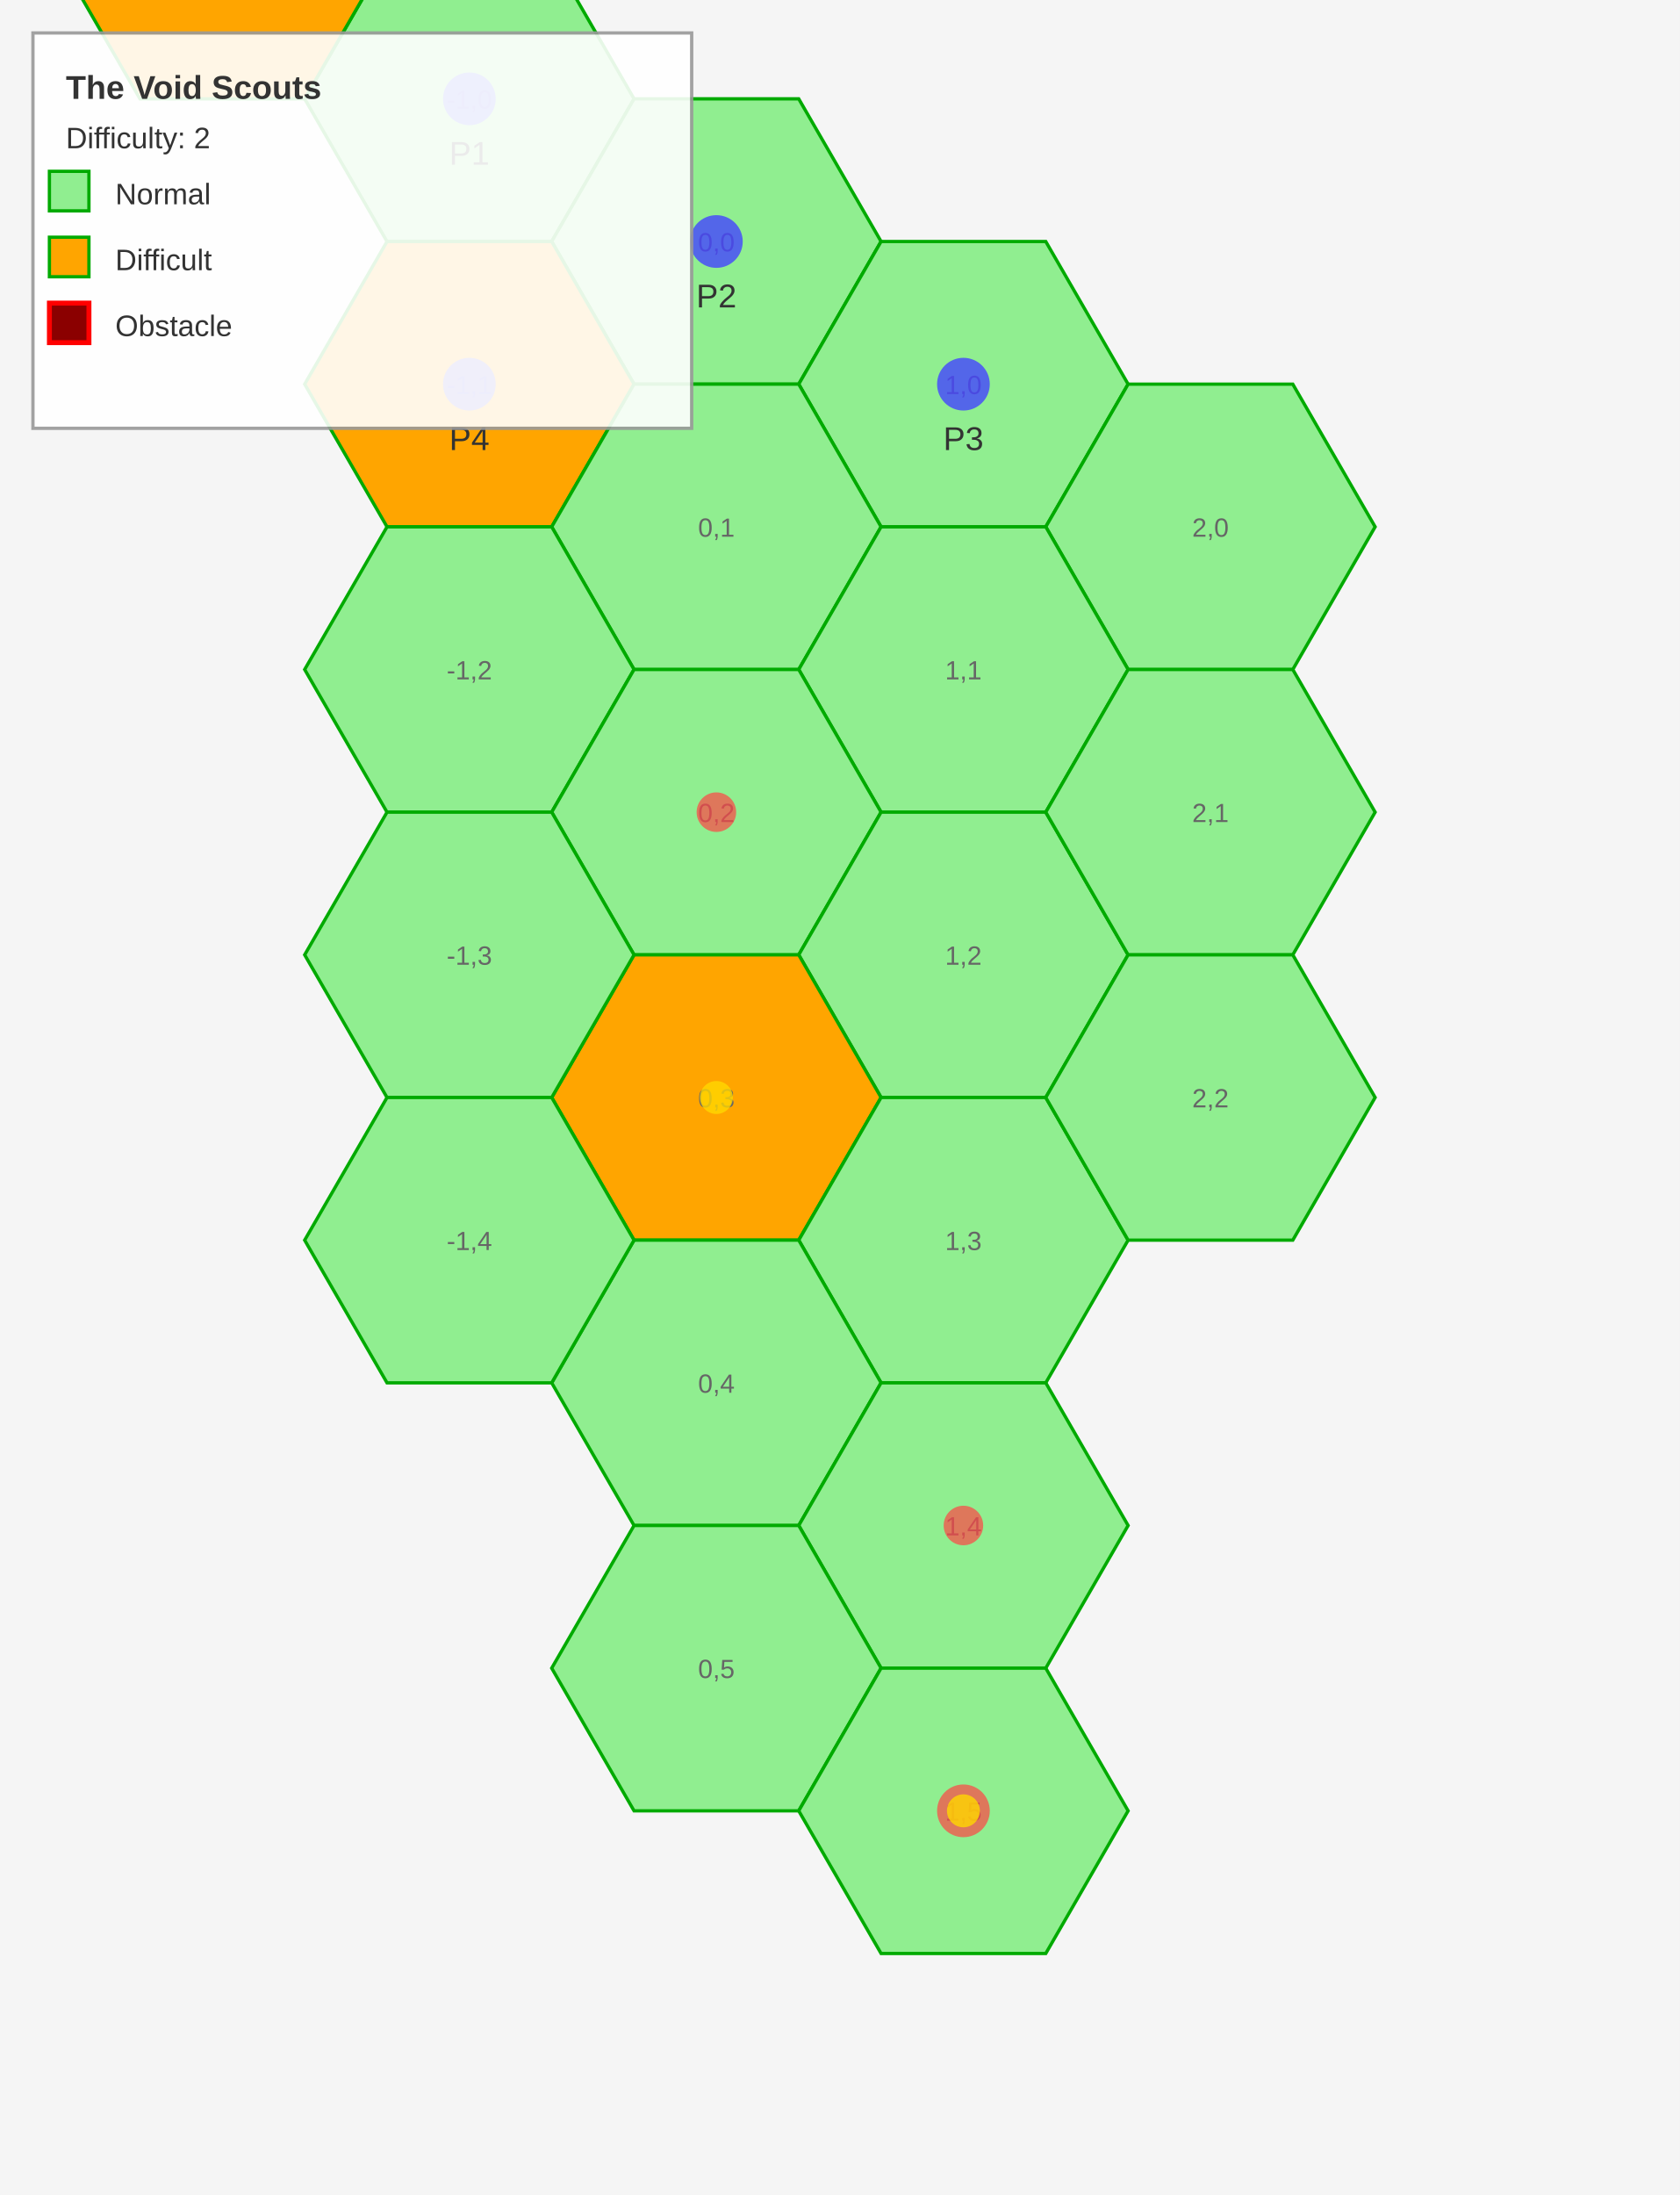
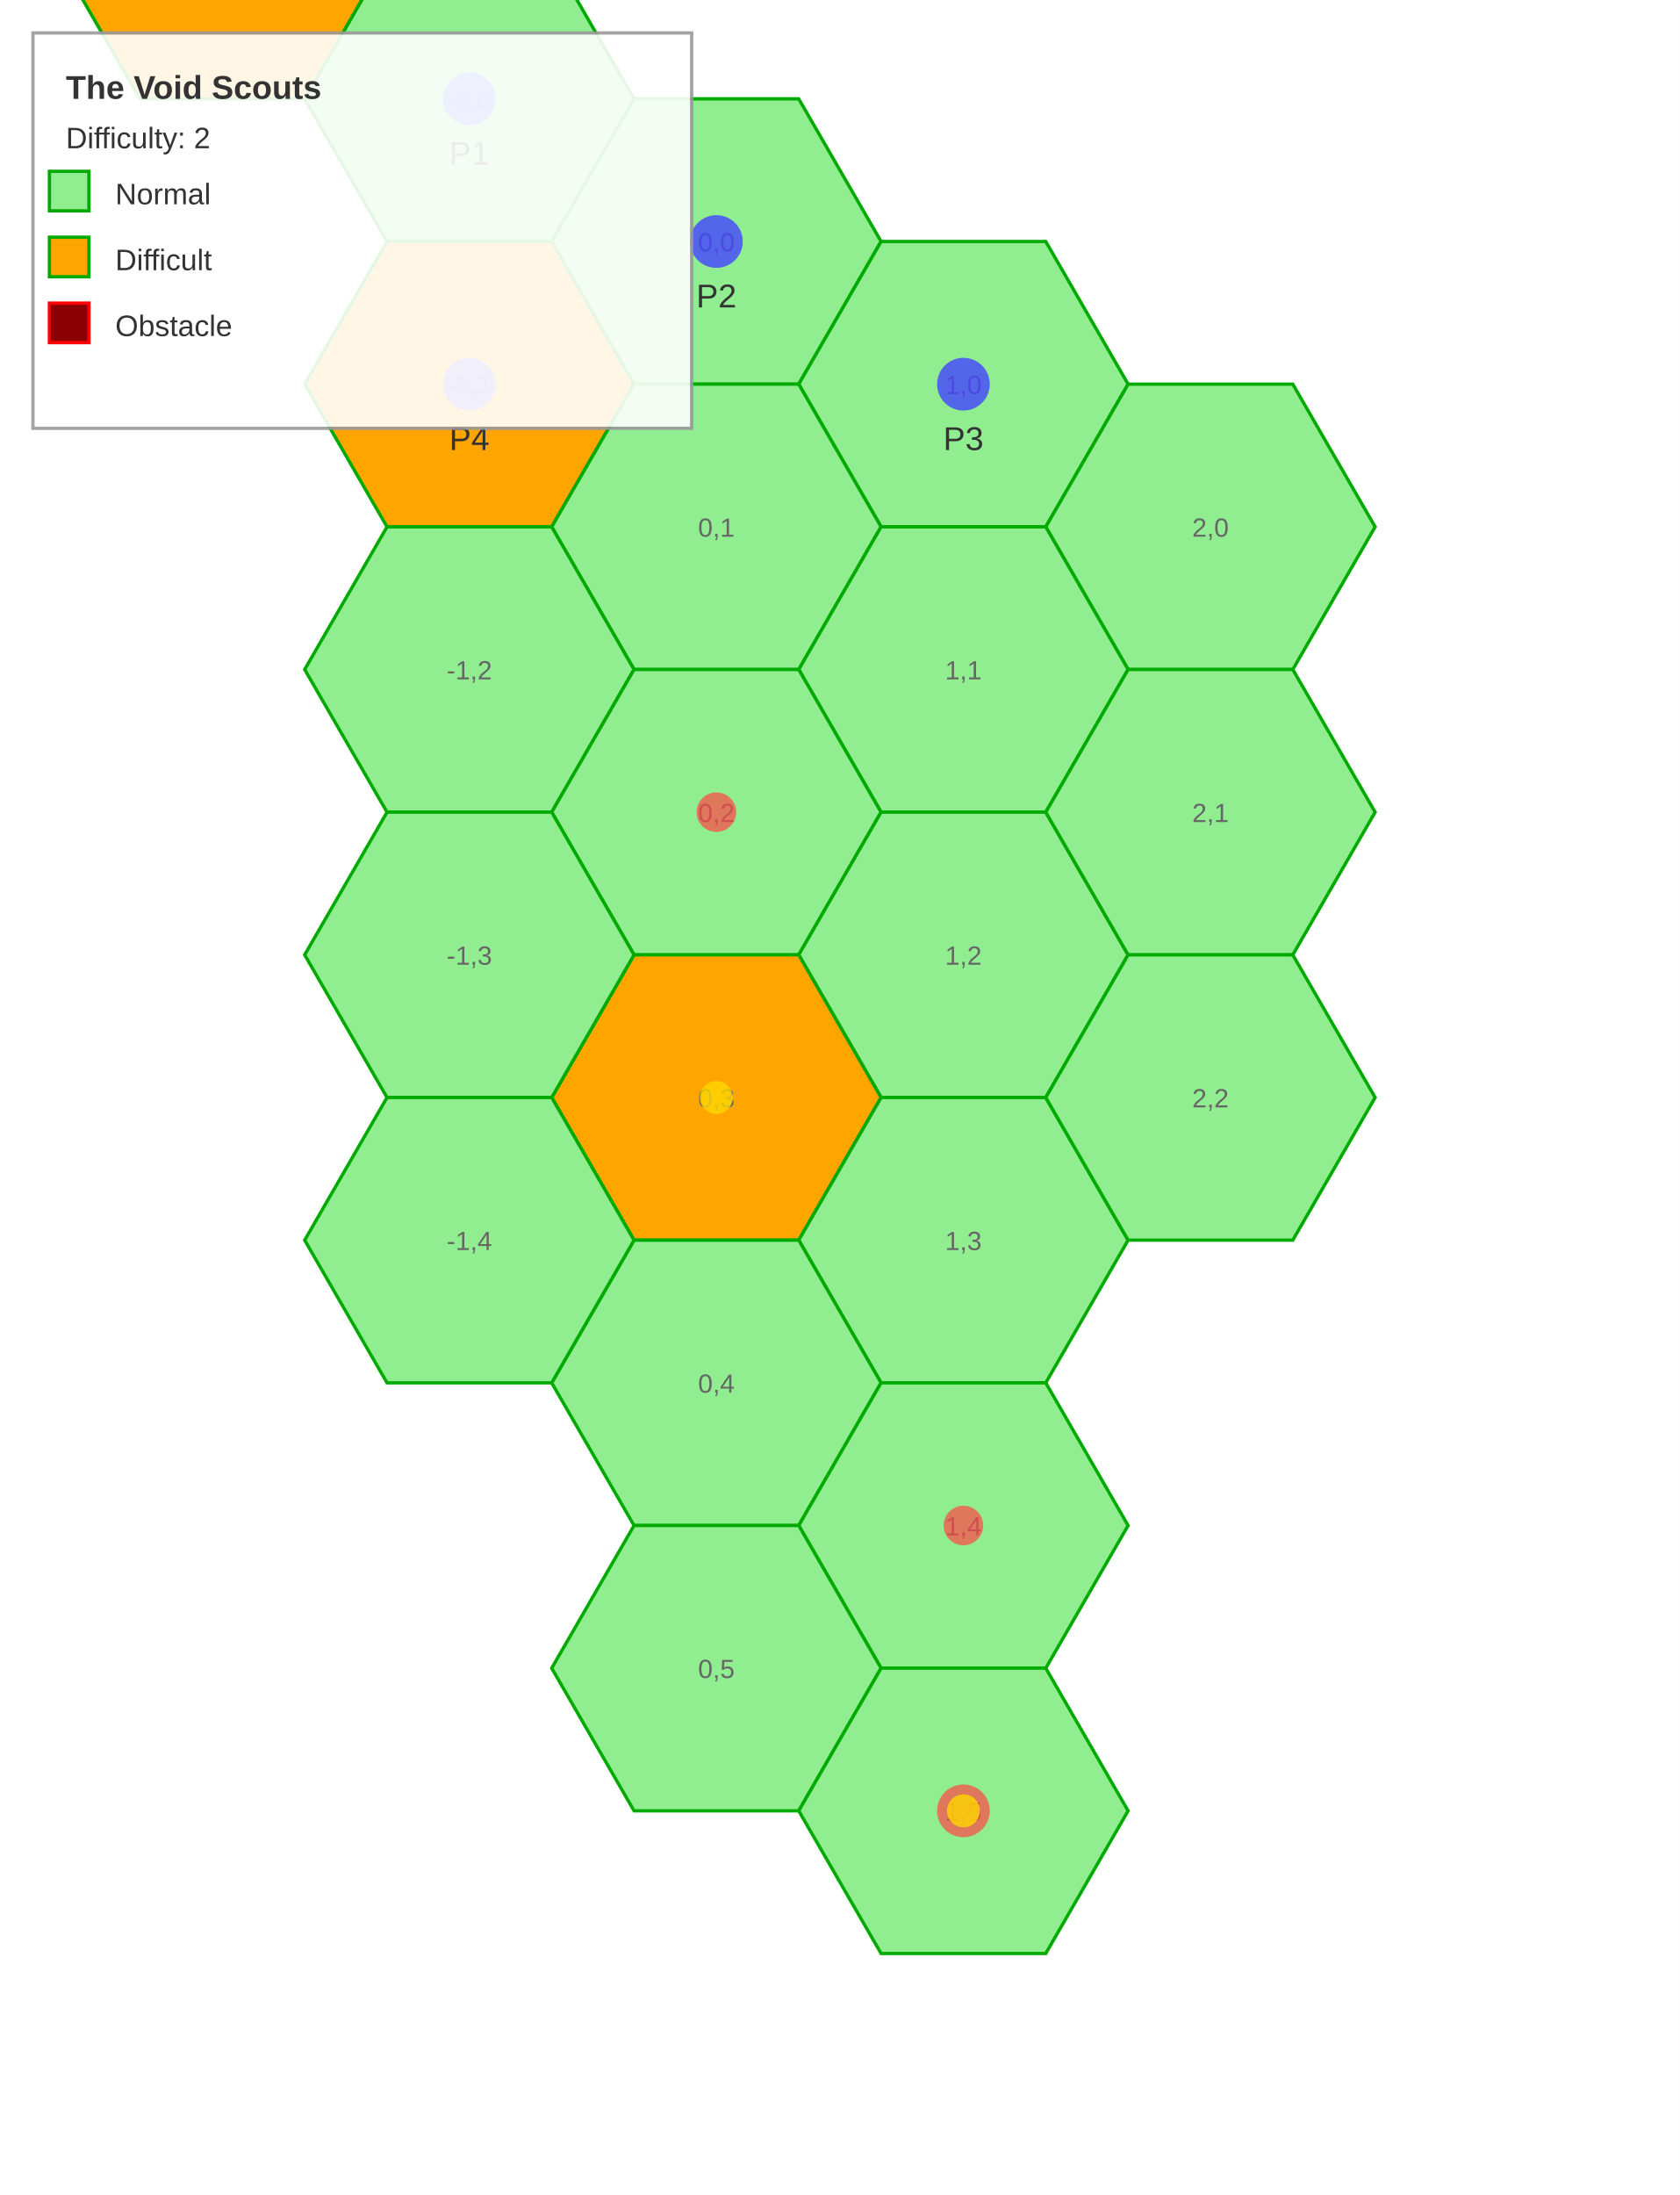
<svg xmlns="http://www.w3.org/2000/svg" width="510.0" height="666.218">
  <defs>
    <style>
.hex-normal { fill: #90EE90; stroke: #00AA00; stroke-width: 1; }
.hex-difficult { fill: #FFA500; stroke: #00AA00; stroke-width: 1; }
.hex-obstacle { fill: #8B0000; stroke: #FF0000; stroke-width: 1.5; }
- .hex-empty { fill: none; stroke: #00AA00; stroke-width: 0.5; opacity: 0.2; }
- .grid-line { stroke: #00AA00; stroke-width: 1; opacity: 0.3; }
- .monster { fill: #FF4444; opacity: 0.7; }
- .player { fill: #4444FF; opacity: 0.8; }
- .objective { fill: #FFD700; opacity: 0.9; }
.label { font-size: 10px; font-family: Arial; fill: #333; text-anchor: middle; }
.coord { font-size: 8px; font-family: Arial; fill: #666; text-anchor: middle; }
</style>
  </defs>
-   <rect width="510.0" height="666.218" fill="#F5F5F5" />
+   <rect width="510.0" height="666.218" fill="white" />
  <g id="map">
    <polygon points="192.5,30 167.5,73.301 117.5,73.301 92.5,30.0 117.5,-13.301 167.5,-13.301" class="hex-normal" />
    <text x="142.5" y="33" class="coord">-1,0</text>
    <polygon points="267.5,73.301 242.5,116.603 192.5,116.603 167.5,73.301 192.5,30 242.5,30" class="hex-normal" />
    <text x="217.5" y="76.301" class="coord">0,0</text>
    <polygon points="342.5,116.603 317.5,159.904 267.5,159.904 242.5,116.603 267.5,73.301 317.5,73.301" class="hex-normal" />
    <text x="292.5" y="119.603" class="coord">1,0</text>
    <polygon points="117.5,-13.301 92.5,30 42.5,30.0 17.5,-13.301 42.5,-56.603 92.5,-56.603" class="hex-difficult" />
    <text x="67.5" y="-10.301" class="coord">-2,0</text>
    <polygon points="417.5,159.904 392.5,203.205 342.5,203.205 317.5,159.904 342.5,116.603 392.5,116.603" class="hex-normal" />
    <text x="367.5" y="162.904" class="coord">2,0</text>
    <polygon points="192.5,116.603 167.5,159.904 117.5,159.904 92.5,116.603 117.5,73.301 167.5,73.301" class="hex-difficult" />
    <text x="142.5" y="119.603" class="coord">-1,1</text>
    <polygon points="267.5,159.904 242.5,203.205 192.5,203.205 167.5,159.904 192.5,116.603 242.5,116.603" class="hex-normal" />
    <text x="217.5" y="162.904" class="coord">0,1</text>
    <polygon points="342.5,203.205 317.5,246.506 267.5,246.506 242.5,203.205 267.5,159.904 317.5,159.904" class="hex-normal" />
    <text x="292.5" y="206.205" class="coord">1,1</text>
    <polygon points="192.5,203.205 167.5,246.506 117.5,246.506 92.5,203.205 117.5,159.904 167.5,159.904" class="hex-normal" />
    <text x="142.5" y="206.205" class="coord">-1,2</text>
    <polygon points="267.5,246.506 242.5,289.808 192.5,289.808 167.5,246.506 192.5,203.205 242.5,203.205" class="hex-normal" />
    <text x="217.5" y="249.506" class="coord">0,2</text>
    <polygon points="342.5,289.808 317.5,333.109 267.5,333.109 242.5,289.808 267.5,246.506 317.5,246.506" class="hex-normal" />
    <text x="292.5" y="292.808" class="coord">1,2</text>
    <polygon points="267.5,333.109 242.5,376.41 192.5,376.41 167.5,333.109 192.5,289.808 242.5,289.808" class="hex-difficult" />
    <text x="217.5" y="336.109" class="coord">0,3</text>
    <polygon points="342.5,376.41 317.5,419.711 267.5,419.711 242.5,376.41 267.5,333.109 317.5,333.109" class="hex-normal" />
    <text x="292.5" y="379.41" class="coord">1,3</text>
    <polygon points="192.5,289.808 167.5,333.109 117.5,333.109 92.5,289.808 117.5,246.506 167.5,246.506" class="hex-normal" />
    <text x="142.5" y="292.808" class="coord">-1,3</text>
    <polygon points="267.5,419.711 242.5,463.013 192.5,463.013 167.5,419.711 192.5,376.41 242.5,376.41" class="hex-normal" />
    <text x="217.5" y="422.711" class="coord">0,4</text>
    <polygon points="342.5,463.013 317.5,506.314 267.5,506.314 242.5,463.013 267.5,419.711 317.5,419.711" class="hex-normal" />
    <text x="292.5" y="466.013" class="coord">1,4</text>
    <polygon points="192.5,376.41 167.5,419.711 117.5,419.711 92.5,376.41 117.5,333.109 167.5,333.109" class="hex-normal" />
    <text x="142.5" y="379.41" class="coord">-1,4</text>
    <polygon points="417.5,246.506 392.5,289.808 342.5,289.808 317.5,246.506 342.5,203.205 392.5,203.205" class="hex-normal" />
    <text x="367.5" y="249.506" class="coord">2,1</text>
    <polygon points="267.5,506.314 242.5,549.615 192.5,549.615 167.5,506.314 192.5,463.013 242.5,463.013" class="hex-normal" />
    <text x="217.5" y="509.314" class="coord">0,5</text>
    <polygon points="342.5,549.615 317.5,592.917 267.5,592.917 242.5,549.615 267.5,506.314 317.5,506.314" class="hex-normal" />
    <text x="292.5" y="552.615" class="coord">1,5</text>
    <polygon points="417.5,333.109 392.5,376.41 342.5,376.41 317.5,333.109 342.5,289.808 392.5,289.808" class="hex-normal" />
    <text x="367.5" y="336.109" class="coord">2,2</text>
  </g>
  <g id="starting-positions">
-     <circle cx="142.5" cy="30" r="8" class="player" />
+     <circle cx="142.5" cy="30" r="8" fill="#4444FF" opacity="0.8" />
    <text x="142.5" y="50" class="label">P1</text>
-     <circle cx="217.5" cy="73.301" r="8" class="player" />
+     <circle cx="217.5" cy="73.301" r="8" fill="#4444FF" opacity="0.8" />
    <text x="217.5" y="93.301" class="label">P2</text>
-     <circle cx="292.5" cy="116.603" r="8" class="player" />
+     <circle cx="292.5" cy="116.603" r="8" fill="#4444FF" opacity="0.8" />
    <text x="292.5" y="136.603" class="label">P3</text>
-     <circle cx="142.5" cy="116.603" r="8" class="player" />
+     <circle cx="142.5" cy="116.603" r="8" fill="#4444FF" opacity="0.8" />
    <text x="142.5" y="136.603" class="label">P4</text>
  </g>
  <g id="monsters">
-     <circle cx="217.5" cy="246.506" r="6" class="monster" />
-     <circle cx="292.5" cy="463.013" r="6" class="monster" />
-     <circle cx="292.5" cy="549.615" r="8" class="monster" />
+     <circle cx="217.5" cy="246.506" r="6" fill="#FF4444" opacity="0.7" />
+     <circle cx="292.5" cy="463.013" r="6" fill="#FF4444" opacity="0.7" />
+     <circle cx="292.5" cy="549.615" r="8" fill="#FF4444" opacity="0.7" />
  </g>
  <g id="objectives">
</g>
  <g id="treasures">
-     <star points="217.5,326.109 220.5,331.109 224.5,331.109 221.5,334.109 222.5,339.109 217.5,336.109 212.5,339.109 213.5,334.109 210.5,331.109 214.5,331.109" fill="#FFD700" />
    <circle cx="217.5" cy="333.109" r="5" fill="#FFD700" opacity="0.8" />
-     <star points="292.5,542.615 295.5,547.615 299.5,547.615 296.5,550.615 297.5,555.615 292.5,552.615 287.5,555.615 288.5,550.615 285.5,547.615 289.5,547.615" fill="#FFD700" />
    <circle cx="292.5" cy="549.615" r="5" fill="#FFD700" opacity="0.8" />
  </g>
  <g id="legend">
    <rect x="10" y="10" width="200" height="120" fill="white" stroke="#999" stroke-width="1" opacity="0.9" />
    <text x="20" y="30" class="label" style="text-anchor: start; font-weight: bold;">The Void Scouts</text>
    <text x="20" y="45" class="label" style="text-anchor: start; font-size: 9px;">Difficulty: 2</text>
-     <rect x="15" y="52" width="12" height="12" class="hex-normal" />
+     <rect x="15" y="52" width="12" height="12" fill="#90EE90" stroke="#00AA00" />
    <text x="35" y="62" class="label" style="text-anchor: start; font-size: 9px;">Normal</text>
-     <rect x="15" y="72" width="12" height="12" class="hex-difficult" />
+     <rect x="15" y="72" width="12" height="12" fill="#FFA500" stroke="#00AA00" />
    <text x="35" y="82" class="label" style="text-anchor: start; font-size: 9px;">Difficult</text>
-     <rect x="15" y="92" width="12" height="12" class="hex-obstacle" />
+     <rect x="15" y="92" width="12" height="12" fill="#8B0000" stroke="#FF0000" />
    <text x="35" y="102" class="label" style="text-anchor: start; font-size: 9px;">Obstacle</text>
  </g>
</svg>
